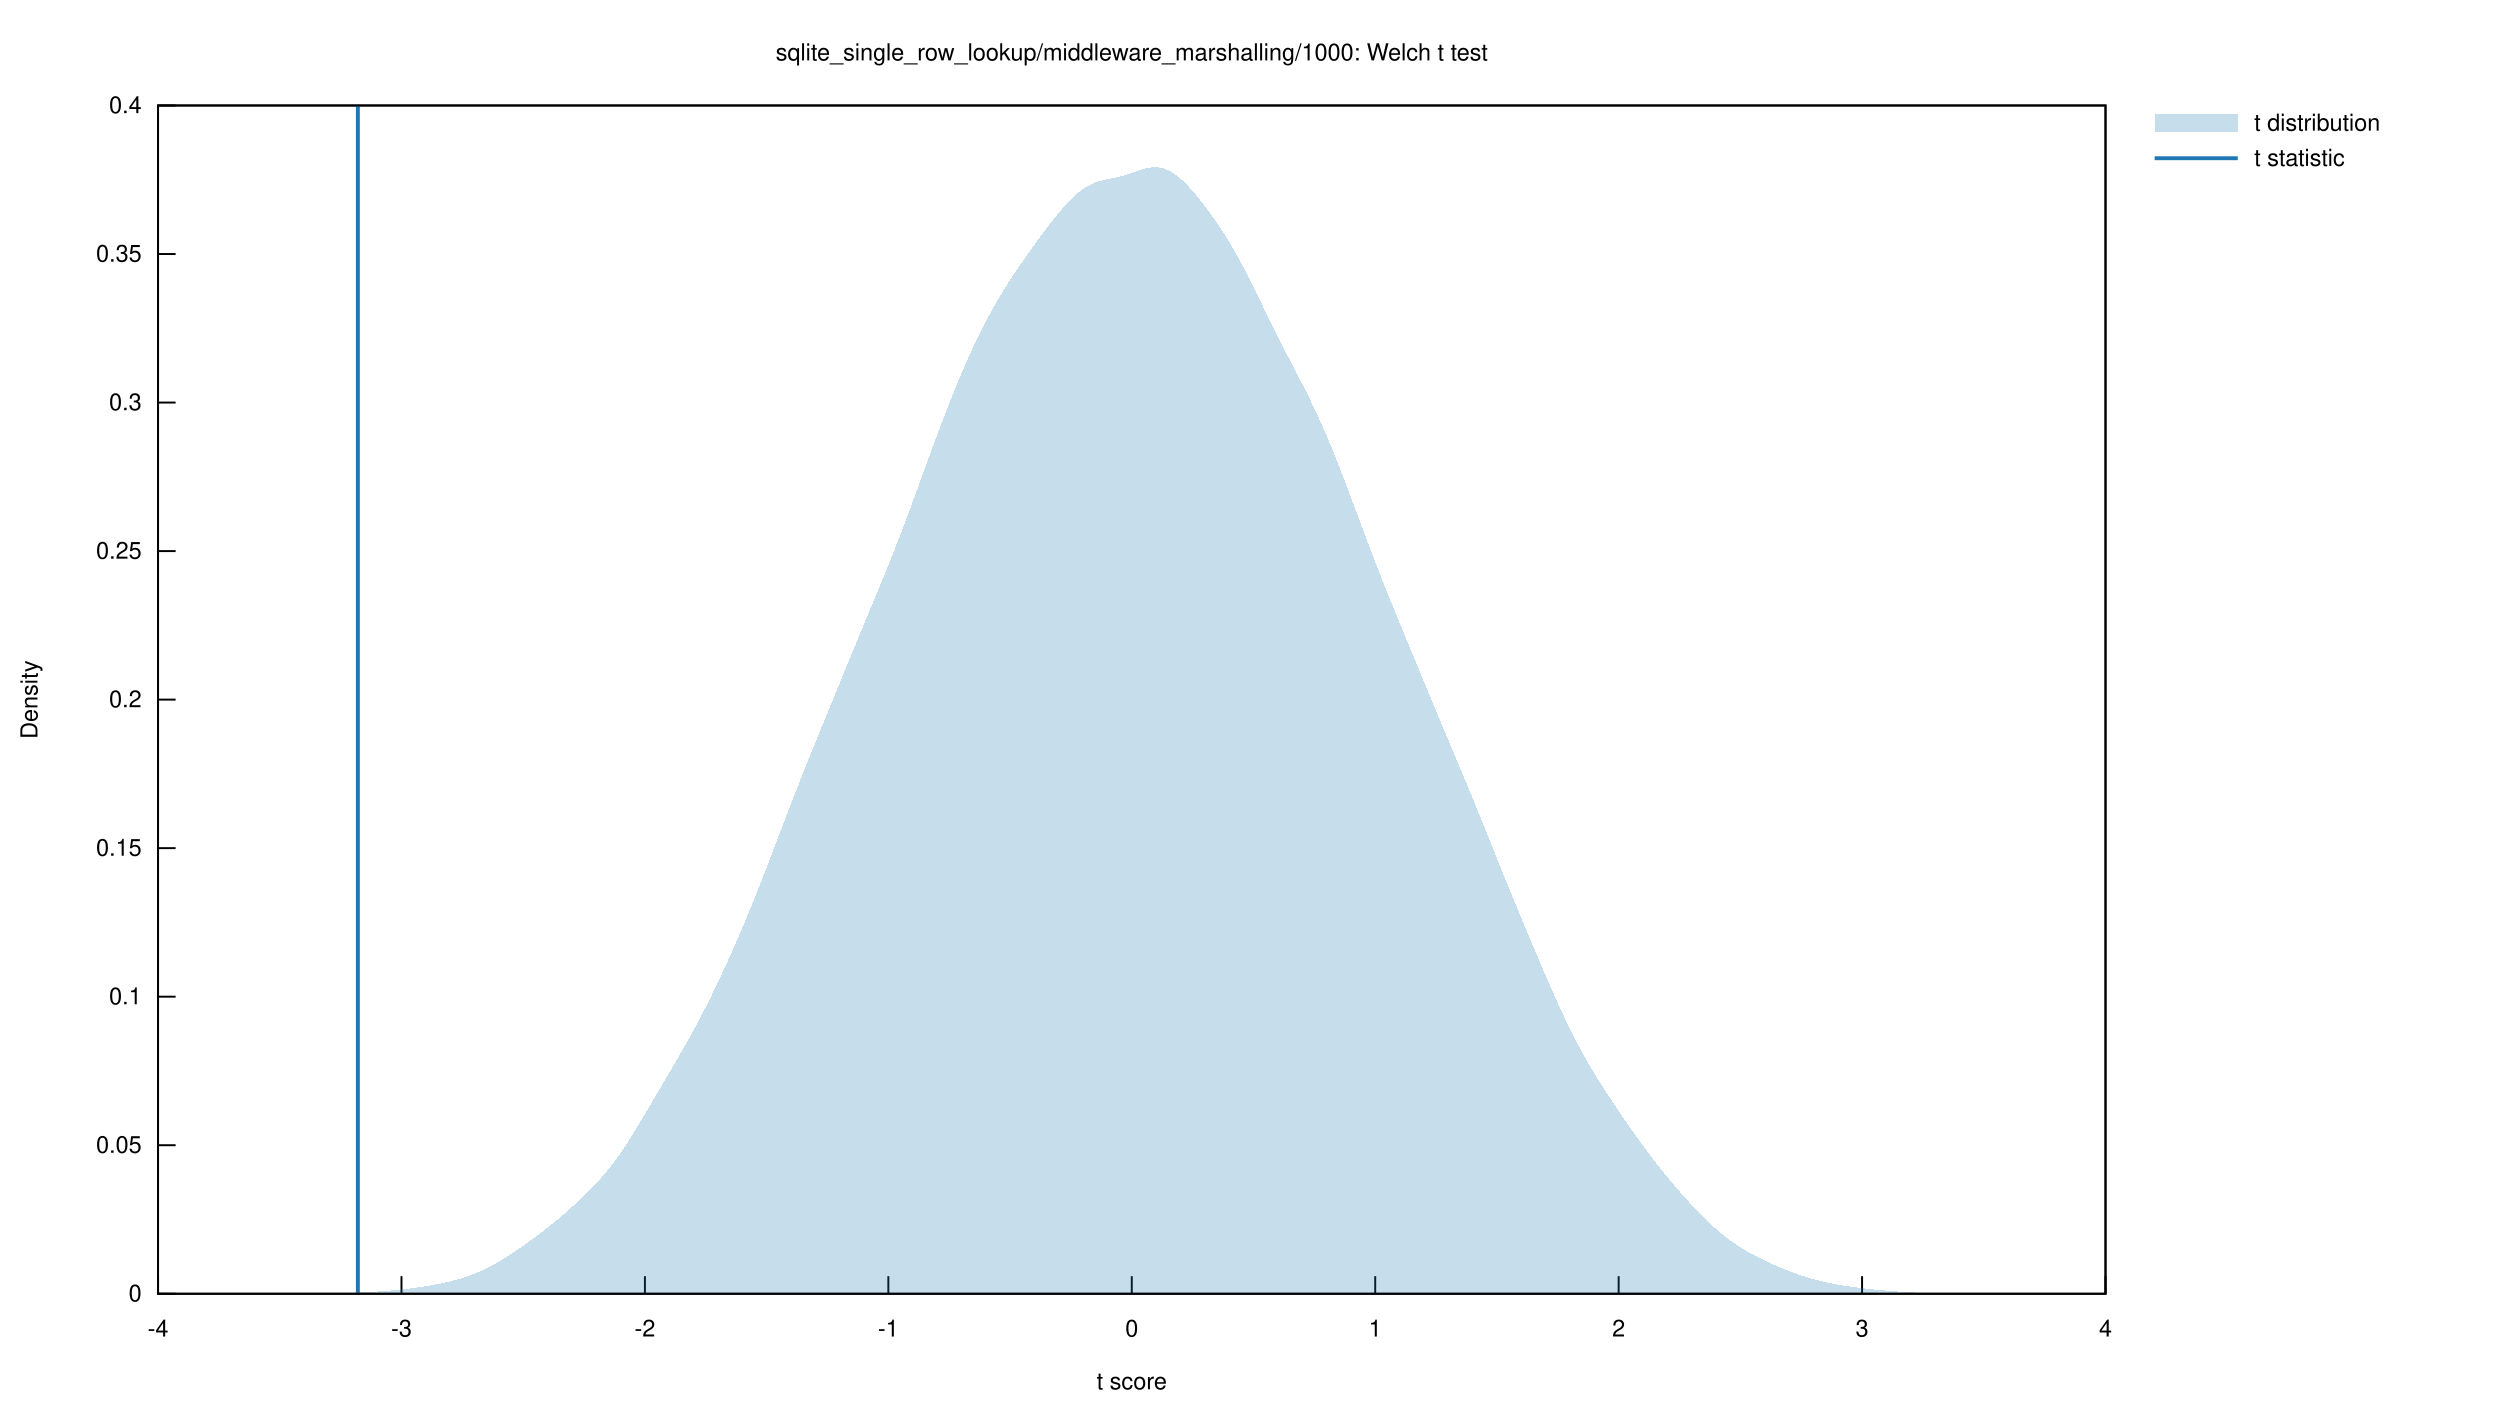
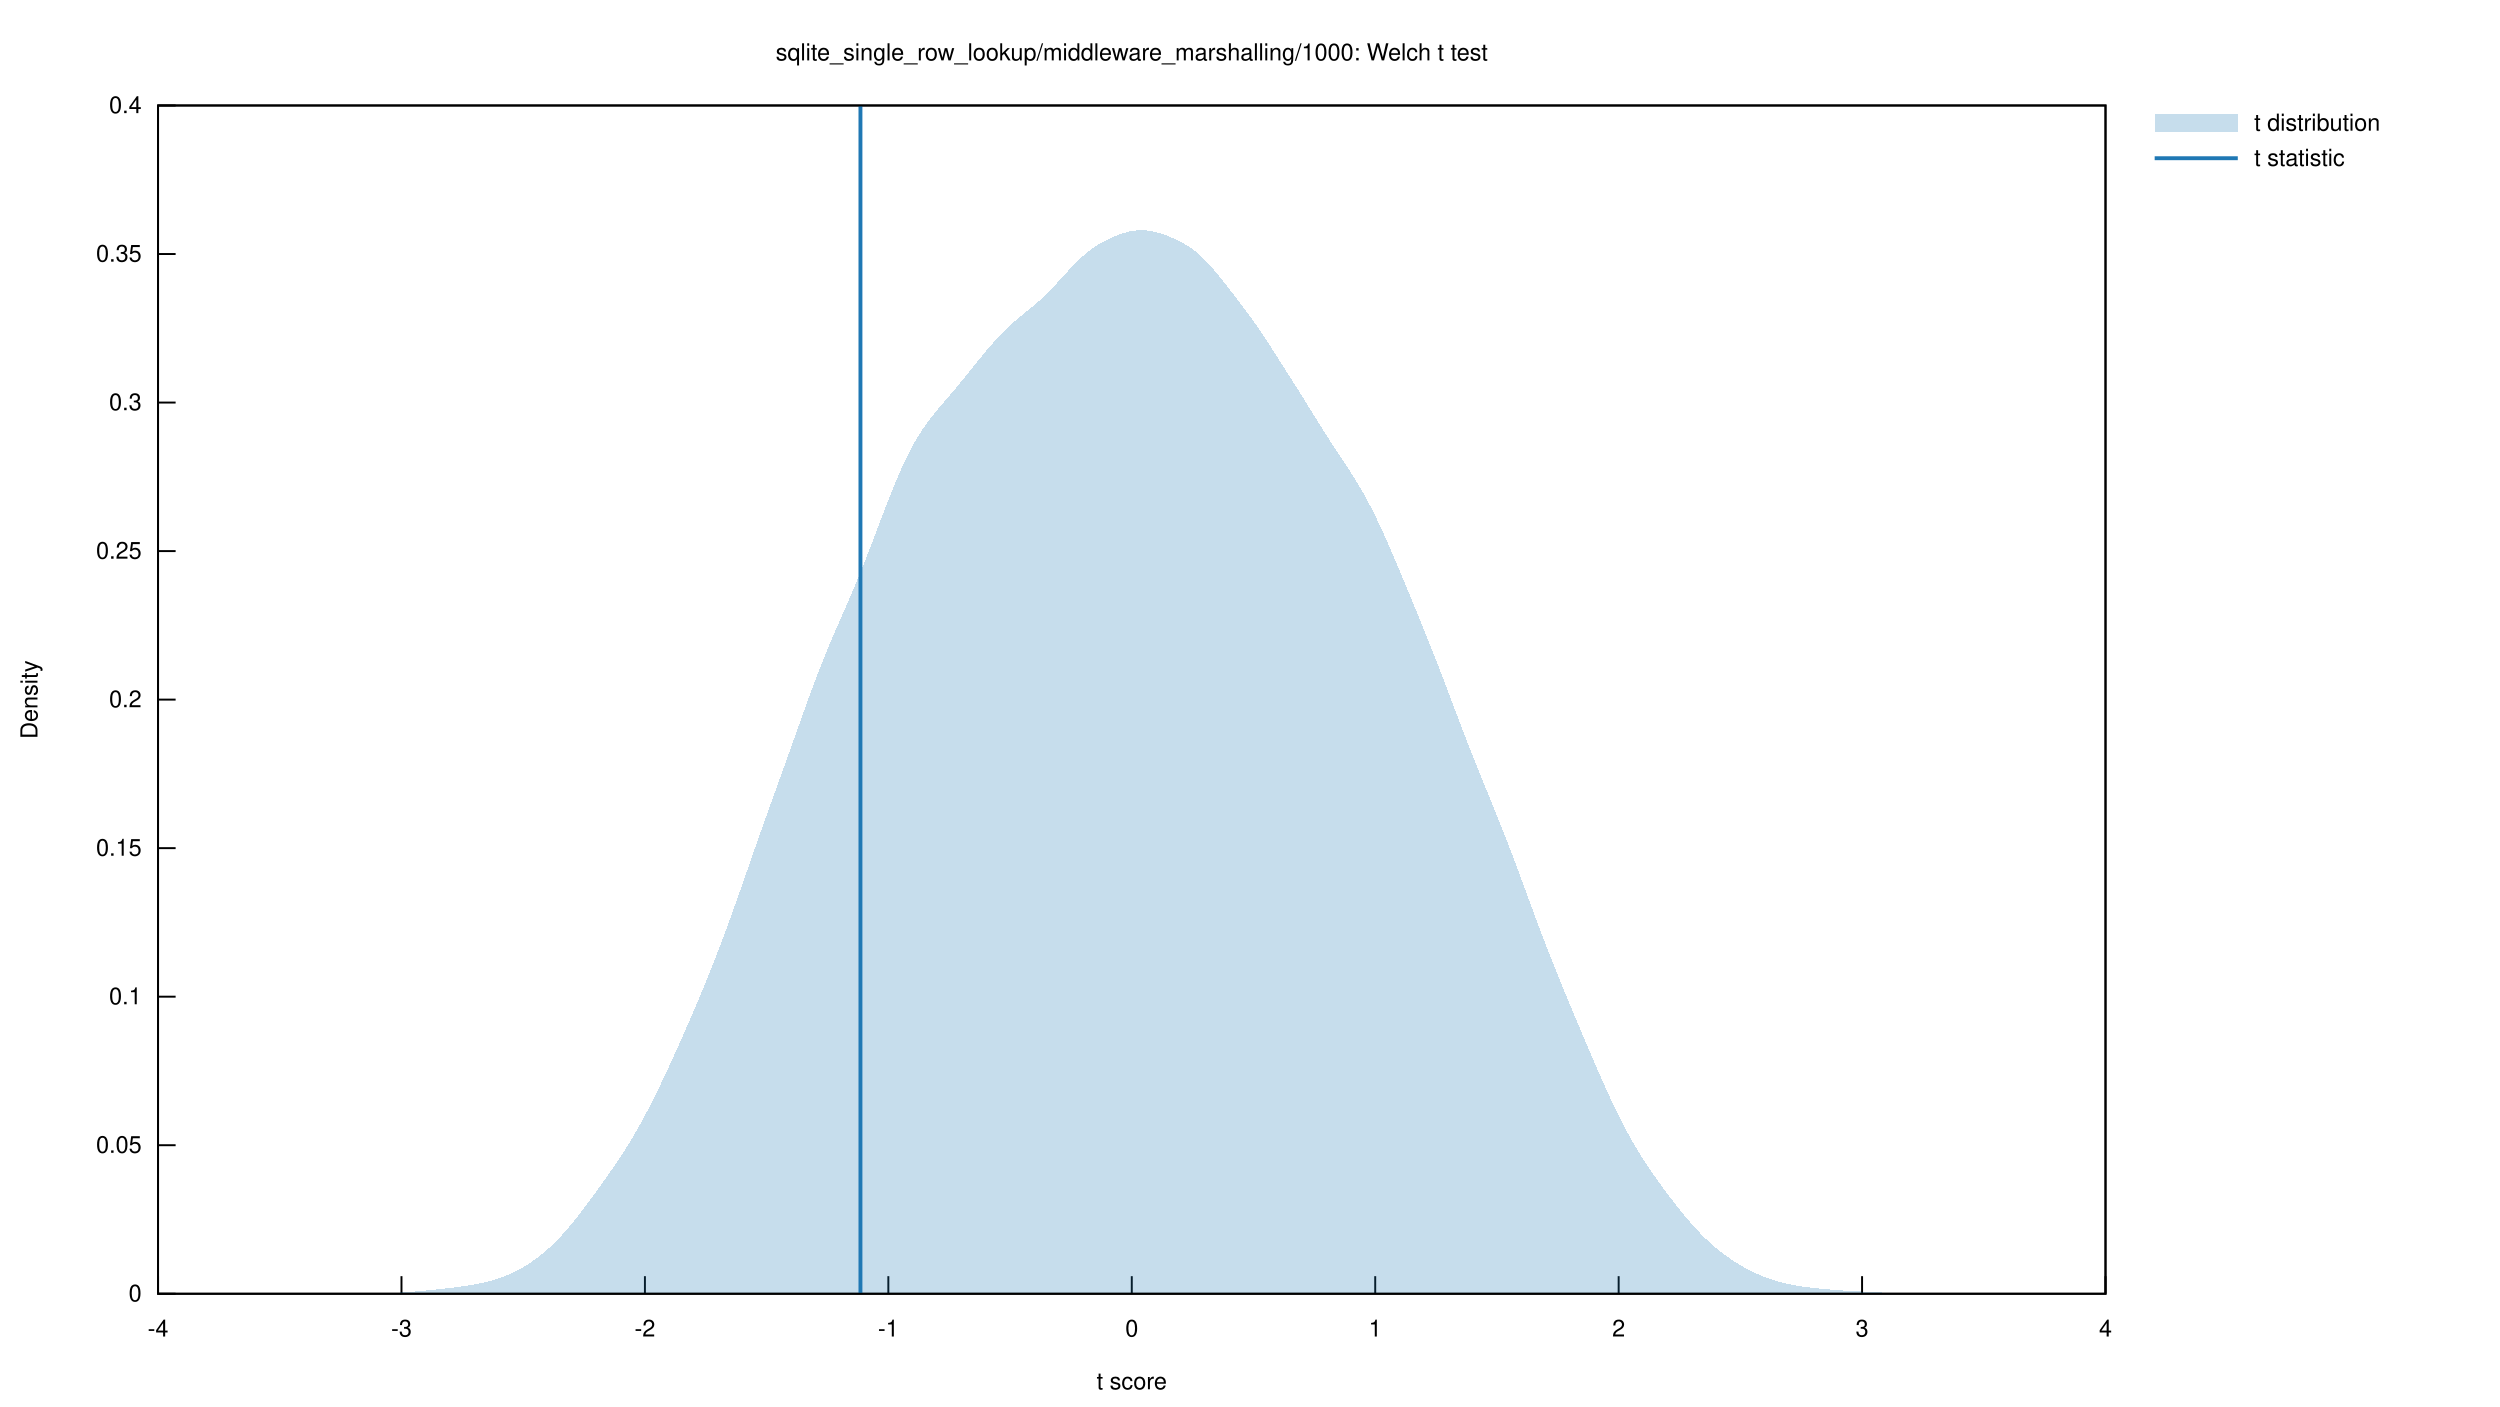
<svg xmlns="http://www.w3.org/2000/svg" xmlns:xlink="http://www.w3.org/1999/xlink" viewBox="0 0 1280 720">
  <g id="gnuplot_canvas">
    <rect x="0" y="0" width="1280" height="720" fill="none" />
    <defs>
      <circle id="gpDot" r="0.5" stroke-width="0.5" stroke="currentColor" />
      <path id="gpPt0" stroke-width="0.222" stroke="currentColor" d="M-1,0 h2 M0,-1 v2" />
      <path id="gpPt1" stroke-width="0.222" stroke="currentColor" d="M-1,-1 L1,1 M1,-1 L-1,1" />
      <path id="gpPt2" stroke-width="0.222" stroke="currentColor" d="M-1,0 L1,0 M0,-1 L0,1 M-1,-1 L1,1 M-1,1 L1,-1" />
      <rect id="gpPt3" stroke-width="0.222" stroke="currentColor" x="-1" y="-1" width="2" height="2" />
      <rect id="gpPt4" stroke-width="0.222" stroke="currentColor" fill="currentColor" x="-1" y="-1" width="2" height="2" />
      <circle id="gpPt5" stroke-width="0.222" stroke="currentColor" cx="0" cy="0" r="1" />
      <use xlink:href="#gpPt5" id="gpPt6" fill="currentColor" stroke="none" />
      <path id="gpPt7" stroke-width="0.222" stroke="currentColor" d="M0,-1.33 L-1.33,0.67 L1.33,0.67 z" />
      <use xlink:href="#gpPt7" id="gpPt8" fill="currentColor" stroke="none" />
      <use xlink:href="#gpPt7" id="gpPt9" stroke="currentColor" transform="rotate(180)" />
      <use xlink:href="#gpPt9" id="gpPt10" fill="currentColor" stroke="none" />
      <use xlink:href="#gpPt3" id="gpPt11" stroke="currentColor" transform="rotate(45)" />
      <use xlink:href="#gpPt11" id="gpPt12" fill="currentColor" stroke="none" />
      <path id="gpPt13" stroke-width="0.222" stroke="currentColor" d="M0,1.330 L1.265,0.411 L0.782,-1.067 L-0.782,-1.076 L-1.265,0.411 z" />
      <use xlink:href="#gpPt13" id="gpPt14" fill="currentColor" stroke="none" />
      <filter id="textbox" filterUnits="objectBoundingBox" x="0" y="0" height="1" width="1">
        <feFlood flood-color="white" flood-opacity="1" result="bgnd" />
        <feComposite in="SourceGraphic" in2="bgnd" operator="atop" />
      </filter>
      <filter id="greybox" filterUnits="objectBoundingBox" x="0" y="0" height="1" width="1">
        <feFlood flood-color="lightgrey" flood-opacity="1" result="grey" />
        <feComposite in="SourceGraphic" in2="grey" operator="atop" />
      </filter>
    </defs>
    <g fill="none" color="white" stroke="currentColor" stroke-width="1.00" stroke-linecap="butt" stroke-linejoin="miter">
</g>
    <g fill="none" color="black" stroke="currentColor" stroke-width="1.00" stroke-linecap="butt" stroke-linejoin="miter">
      <path stroke="black" d="M80.92,662.40 L89.92,662.40  " />
      <g transform="translate(72.53,666.30)" stroke="none" fill="black" font-family="Helvetica" font-size="12.00" text-anchor="end">
        <text>
          <tspan font-family="Helvetica"> 0</tspan>
        </text>
      </g>
    </g>
    <g fill="none" color="black" stroke="currentColor" stroke-width="1.00" stroke-linecap="butt" stroke-linejoin="miter">
      <path stroke="black" d="M80.92,586.35 L89.92,586.35  " />
      <g transform="translate(72.53,590.25)" stroke="none" fill="black" font-family="Helvetica" font-size="12.00" text-anchor="end">
        <text>
          <tspan font-family="Helvetica"> 0.05</tspan>
        </text>
      </g>
    </g>
    <g fill="none" color="black" stroke="currentColor" stroke-width="1.00" stroke-linecap="butt" stroke-linejoin="miter">
      <path stroke="black" d="M80.92,510.30 L89.92,510.30  " />
      <g transform="translate(72.53,514.20)" stroke="none" fill="black" font-family="Helvetica" font-size="12.00" text-anchor="end">
        <text>
          <tspan font-family="Helvetica"> 0.1</tspan>
        </text>
      </g>
    </g>
    <g fill="none" color="black" stroke="currentColor" stroke-width="1.00" stroke-linecap="butt" stroke-linejoin="miter">
      <path stroke="black" d="M80.92,434.25 L89.92,434.25  " />
      <g transform="translate(72.53,438.15)" stroke="none" fill="black" font-family="Helvetica" font-size="12.00" text-anchor="end">
        <text>
          <tspan font-family="Helvetica"> 0.15</tspan>
        </text>
      </g>
    </g>
    <g fill="none" color="black" stroke="currentColor" stroke-width="1.00" stroke-linecap="butt" stroke-linejoin="miter">
      <path stroke="black" d="M80.92,358.20 L89.92,358.20  " />
      <g transform="translate(72.53,362.10)" stroke="none" fill="black" font-family="Helvetica" font-size="12.00" text-anchor="end">
        <text>
          <tspan font-family="Helvetica"> 0.2</tspan>
        </text>
      </g>
    </g>
    <g fill="none" color="black" stroke="currentColor" stroke-width="1.00" stroke-linecap="butt" stroke-linejoin="miter">
      <path stroke="black" d="M80.92,282.16 L89.92,282.16  " />
      <g transform="translate(72.53,286.06)" stroke="none" fill="black" font-family="Helvetica" font-size="12.00" text-anchor="end">
        <text>
          <tspan font-family="Helvetica"> 0.25</tspan>
        </text>
      </g>
    </g>
    <g fill="none" color="black" stroke="currentColor" stroke-width="1.00" stroke-linecap="butt" stroke-linejoin="miter">
      <path stroke="black" d="M80.92,206.11 L89.92,206.11  " />
      <g transform="translate(72.53,210.01)" stroke="none" fill="black" font-family="Helvetica" font-size="12.00" text-anchor="end">
        <text>
          <tspan font-family="Helvetica"> 0.3</tspan>
        </text>
      </g>
    </g>
    <g fill="none" color="black" stroke="currentColor" stroke-width="1.00" stroke-linecap="butt" stroke-linejoin="miter">
      <path stroke="black" d="M80.92,130.06 L89.92,130.06  " />
      <g transform="translate(72.53,133.96)" stroke="none" fill="black" font-family="Helvetica" font-size="12.00" text-anchor="end">
        <text>
          <tspan font-family="Helvetica"> 0.35</tspan>
        </text>
      </g>
    </g>
    <g fill="none" color="black" stroke="currentColor" stroke-width="1.00" stroke-linecap="butt" stroke-linejoin="miter">
      <path stroke="black" d="M80.92,54.01 L89.92,54.01  " />
      <g transform="translate(72.53,57.91)" stroke="none" fill="black" font-family="Helvetica" font-size="12.00" text-anchor="end">
        <text>
          <tspan font-family="Helvetica"> 0.4</tspan>
        </text>
      </g>
    </g>
    <g fill="none" color="black" stroke="currentColor" stroke-width="1.00" stroke-linecap="butt" stroke-linejoin="miter">
      <path stroke="black" d="M80.92,662.40 L80.92,653.40  " />
      <g transform="translate(80.92,684.30)" stroke="none" fill="black" font-family="Helvetica" font-size="12.00" text-anchor="middle">
        <text>
          <tspan font-family="Helvetica">-4</tspan>
        </text>
      </g>
    </g>
    <g fill="none" color="black" stroke="currentColor" stroke-width="1.00" stroke-linecap="butt" stroke-linejoin="miter">
      <path stroke="black" d="M205.56,662.40 L205.56,653.40  " />
      <g transform="translate(205.56,684.30)" stroke="none" fill="black" font-family="Helvetica" font-size="12.00" text-anchor="middle">
        <text>
          <tspan font-family="Helvetica">-3</tspan>
        </text>
      </g>
    </g>
    <g fill="none" color="black" stroke="currentColor" stroke-width="1.00" stroke-linecap="butt" stroke-linejoin="miter">
      <path stroke="black" d="M330.20,662.40 L330.20,653.40  " />
      <g transform="translate(330.20,684.30)" stroke="none" fill="black" font-family="Helvetica" font-size="12.00" text-anchor="middle">
        <text>
          <tspan font-family="Helvetica">-2</tspan>
        </text>
      </g>
    </g>
    <g fill="none" color="black" stroke="currentColor" stroke-width="1.00" stroke-linecap="butt" stroke-linejoin="miter">
      <path stroke="black" d="M454.83,662.40 L454.83,653.40  " />
      <g transform="translate(454.83,684.30)" stroke="none" fill="black" font-family="Helvetica" font-size="12.00" text-anchor="middle">
        <text>
          <tspan font-family="Helvetica">-1</tspan>
        </text>
      </g>
    </g>
    <g fill="none" color="black" stroke="currentColor" stroke-width="1.00" stroke-linecap="butt" stroke-linejoin="miter">
      <path stroke="black" d="M579.47,662.40 L579.47,653.40  " />
      <g transform="translate(579.47,684.30)" stroke="none" fill="black" font-family="Helvetica" font-size="12.00" text-anchor="middle">
        <text>
          <tspan font-family="Helvetica"> 0</tspan>
        </text>
      </g>
    </g>
    <g fill="none" color="black" stroke="currentColor" stroke-width="1.00" stroke-linecap="butt" stroke-linejoin="miter">
      <path stroke="black" d="M704.11,662.40 L704.11,653.40  " />
      <g transform="translate(704.11,684.30)" stroke="none" fill="black" font-family="Helvetica" font-size="12.00" text-anchor="middle">
        <text>
          <tspan font-family="Helvetica"> 1</tspan>
        </text>
      </g>
    </g>
    <g fill="none" color="black" stroke="currentColor" stroke-width="1.00" stroke-linecap="butt" stroke-linejoin="miter">
      <path stroke="black" d="M828.75,662.40 L828.75,653.40  " />
      <g transform="translate(828.75,684.30)" stroke="none" fill="black" font-family="Helvetica" font-size="12.00" text-anchor="middle">
        <text>
          <tspan font-family="Helvetica"> 2</tspan>
        </text>
      </g>
    </g>
    <g fill="none" color="black" stroke="currentColor" stroke-width="1.00" stroke-linecap="butt" stroke-linejoin="miter">
      <path stroke="black" d="M953.38,662.40 L953.38,653.40  " />
      <g transform="translate(953.38,684.30)" stroke="none" fill="black" font-family="Helvetica" font-size="12.00" text-anchor="middle">
        <text>
          <tspan font-family="Helvetica"> 3</tspan>
        </text>
      </g>
    </g>
    <g fill="none" color="black" stroke="currentColor" stroke-width="1.00" stroke-linecap="butt" stroke-linejoin="miter">
      <path stroke="black" d="M1078.02,662.40 L1078.02,653.40  " />
      <g transform="translate(1078.02,684.30)" stroke="none" fill="black" font-family="Helvetica" font-size="12.00" text-anchor="middle">
        <text>
          <tspan font-family="Helvetica"> 4</tspan>
        </text>
      </g>
    </g>
    <g fill="none" color="black" stroke="currentColor" stroke-width="1.00" stroke-linecap="butt" stroke-linejoin="miter">
</g>
    <g fill="none" color="black" stroke="currentColor" stroke-width="1.00" stroke-linecap="butt" stroke-linejoin="miter">
      <path stroke="black" d="M80.92,54.01 L80.92,662.40 L1078.02,662.40 L1078.02,54.01 L80.92,54.01 Z  " />
    </g>
    <g fill="none" color="black" stroke="currentColor" stroke-width="1.00" stroke-linecap="butt" stroke-linejoin="miter">
</g>
    <g id="gnuplot_plot_1">
      <g fill="none" color="black" stroke="currentColor" stroke-width="1.00" stroke-linecap="butt" stroke-linejoin="miter">
        <g transform="translate(1154.14,66.91)" stroke="none" fill="black" font-family="Helvetica" font-size="12.00" text-anchor="start">
          <text>
            <tspan font-family="Helvetica">t distribution</tspan>
          </text>
        </g>
      </g>
      <g fill="none" color="black" stroke="currentColor" stroke-width="1.00" stroke-linecap="butt" stroke-linejoin="miter">
        <g stroke="none" shape-rendering="crispEdges">
          <polygon fill="rgb( 31, 120, 180)" fill-opacity="0.25" points="1103.19,67.51 1145.75,67.51 1145.75,58.51 1103.19,58.51 " />
-           <polygon fill="rgb( 31, 120, 180)" fill-opacity="0.25" points="110.74,662.40 112.66,662.40 114.58,662.40 116.50,662.40 118.42,662.40 120.33,662.40 122.25,662.39 124.17,662.39 126.09,662.39 128.01,662.39 129.93,662.38 131.85,662.38 133.77,662.37 135.69,662.37 137.61,662.36 139.53,662.35 141.45,662.34 143.37,662.34 145.29,662.33 147.21,662.32 149.12,662.31 151.04,662.30 152.96,662.28 154.88,662.27 156.80,662.25 158.72,662.24 160.64,662.22 162.56,662.19 164.48,662.17 166.40,662.14 168.32,662.10 170.24,662.06 172.16,662.02 174.08,661.98 176.00,661.93 177.91,661.88 179.83,661.82 181.75,661.76 183.67,661.70 185.59,661.63 187.51,661.55 189.43,661.46 191.35,661.36 193.27,661.25 195.19,661.13 197.11,660.99 199.03,660.84 200.95,660.67 202.87,660.49 204.79,660.29 206.70,660.08 208.62,659.85 210.54,659.61 212.46,659.35 214.38,659.08 216.30,658.79 218.22,658.49 220.14,658.17 222.06,657.83 223.98,657.47 225.90,657.09 227.82,656.67 229.74,656.23 231.66,655.75 233.58,655.23 235.49,654.68 237.41,654.08 239.33,653.44 241.25,652.74 243.17,652.00 245.09,651.21 247.01,650.36 248.93,649.45 250.85,648.49 252.77,647.47 254.69,646.39 256.61,645.26 258.53,644.09 260.45,642.87 262.37,641.60 264.28,640.31 266.20,638.98 268.12,637.64 270.04,636.26 271.96,634.87 273.88,633.46 275.80,632.02 277.72,630.56 279.64,629.08 281.56,627.56 283.48,626.01 285.40,624.43 287.32,622.81 289.24,621.16 291.16,619.47 293.07,617.74 294.99,615.99 296.91,614.19 298.83,612.36 300.75,610.49 302.67,608.56 304.59,606.57 306.51,604.51 308.43,602.35 310.35,600.10 312.27,597.73 314.19,595.25 316.11,592.64 318.03,589.90 319.95,587.05 321.86,584.10 323.78,581.05 325.70,577.92 327.62,574.74 329.54,571.51 331.46,568.26 333.38,564.99 335.30,561.72 337.22,558.45 339.14,555.18 341.06,551.92 342.98,548.66 344.90,545.40 346.82,542.11 348.74,538.80 350.65,535.45 352.57,532.05 354.49,528.59 356.41,525.05 358.33,521.44 360.25,517.75 362.17,513.97 364.09,510.11 366.01,506.17 367.93,502.15 369.85,498.05 371.77,493.88 373.69,489.63 375.61,485.32 377.53,480.93 379.44,476.46 381.36,471.92 383.28,467.31 385.20,462.61 387.12,457.84 389.04,453.01 390.96,448.11 392.88,443.15 394.80,438.16 396.72,433.14 398.64,428.11 400.56,423.08 402.48,418.06 404.40,413.07 406.32,408.11 408.24,403.19 410.15,398.32 412.07,393.50 413.99,388.71 415.91,383.96 417.83,379.24 419.75,374.55 421.67,369.86 423.59,365.18 425.51,360.50 427.43,355.82 429.35,351.13 431.27,346.44 433.19,341.75 435.11,337.07 437.03,332.40 438.94,327.74 440.86,323.10 442.78,318.48 444.70,313.86 446.62,309.26 448.54,304.64 450.46,300.01 452.38,295.34 454.30,290.62 456.22,285.85 458.14,281.00 460.06,276.08 461.98,271.08 463.90,266.01 465.82,260.87 467.73,255.67 469.65,250.43 471.57,245.17 473.49,239.90 475.41,234.64 477.33,229.41 479.25,224.22 481.17,219.09 483.09,214.04 485.01,209.06 486.93,204.18 488.85,199.41 490.77,194.74 492.69,190.18 494.61,185.76 496.52,181.45 498.44,177.29 500.36,173.25 502.28,169.35 504.20,165.59 506.12,161.96 508.04,158.46 509.96,155.09 511.88,151.83 513.80,148.67 515.72,145.61 517.64,142.63 519.56,139.72 521.48,136.87 523.40,134.08 525.31,131.33 527.23,128.62 529.15,125.95 531.07,123.30 532.99,120.70 534.91,118.13 536.83,115.60 538.75,113.12 540.67,110.69 542.59,108.35 544.51,106.09 546.43,103.95 548.35,101.95 550.27,100.11 552.19,98.45 554.10,96.99 556.02,95.73 557.94,94.68 559.86,93.81 561.78,93.11 563.70,92.55 565.62,92.08 567.54,91.67 569.46,91.27 571.38,90.86 573.30,90.40 575.22,89.88 577.14,89.30 579.06,88.66 580.98,87.99 582.89,87.33 584.81,86.72 586.73,86.19 588.65,85.81 590.57,85.61 592.49,85.63 594.41,85.89 596.33,86.42 598.25,87.21 600.17,88.26 602.09,89.56 604.01,91.09 605.93,92.83 607.85,94.74 609.77,96.81 611.68,99.02 613.60,101.34 615.52,103.75 617.44,106.26 619.36,108.86 621.28,111.54 623.20,114.31 625.12,117.17 627.04,120.14 628.96,123.23 630.88,126.44 632.80,129.78 634.72,133.24 636.64,136.83 638.56,140.53 640.47,144.32 642.39,148.19 644.31,152.11 646.23,156.06 648.15,160.01 650.07,163.94 651.99,167.84 653.91,171.69 655.83,175.49 657.75,179.24 659.67,182.95 661.59,186.64 663.51,190.32 665.43,194.01 667.35,197.75 669.26,201.55 671.18,205.44 673.10,209.43 675.02,213.56 676.94,217.82 678.86,222.22 680.78,226.76 682.70,231.43 684.62,236.23 686.54,241.14 688.46,246.13 690.38,251.20 692.30,256.31 694.22,261.44 696.14,266.58 698.06,271.70 699.97,276.80 701.89,281.86 703.81,286.88 705.73,291.84 707.65,296.74 709.57,301.59 711.49,306.38 713.41,311.12 715.33,315.82 717.25,320.49 719.17,325.13 721.09,329.76 723.01,334.38 724.93,339.00 726.85,343.62 728.76,348.24 730.68,352.87 732.60,357.49 734.52,362.11 736.44,366.72 738.36,371.32 740.28,375.90 742.20,380.47 744.12,385.04 746.04,389.61 747.96,394.18 749.88,398.77 751.80,403.38 753.72,408.02 755.64,412.69 757.55,417.40 759.47,422.13 761.39,426.89 763.31,431.67 765.23,436.46 767.15,441.24 769.07,446.01 770.99,450.75 772.91,455.47 774.83,460.16 776.75,464.82 778.67,469.44 780.59,474.04 782.51,478.61 784.43,483.17 786.34,487.70 788.26,492.21 790.18,496.70 792.10,501.15 794.02,505.55 795.94,509.90 797.86,514.17 799.78,518.34 801.70,522.42 803.62,526.38 805.54,530.22 807.46,533.94 809.38,537.53 811.30,541.01 813.22,544.37 815.13,547.63 817.05,550.80 818.97,553.89 820.89,556.92 822.81,559.89 824.73,562.81 826.65,565.69 828.57,568.54 830.49,571.36 832.41,574.15 834.33,576.91 836.25,579.64 838.17,582.34 840.09,585.01 842.01,587.64 843.92,590.22 845.84,592.76 847.76,595.26 849.68,597.70 851.60,600.11 853.52,602.46 855.44,604.77 857.36,607.04 859.28,609.27 861.20,611.45 863.12,613.60 865.04,615.71 866.96,617.77 868.88,619.79 870.80,621.77 872.71,623.69 874.63,625.56 876.55,627.36 878.47,629.10 880.39,630.76 882.31,632.35 884.23,633.86 886.15,635.30 888.07,636.65 889.99,637.94 891.91,639.15 893.83,640.30 895.75,641.40 897.67,642.44 899.59,643.44 901.50,644.41 903.42,645.34 905.34,646.24 907.26,647.12 909.18,647.97 911.10,648.79 913.02,649.59 914.94,650.37 916.86,651.11 918.78,651.82 920.70,652.50 922.62,653.14 924.54,653.75 926.46,654.33 928.38,654.87 930.29,655.38 932.21,655.86 934.13,656.31 936.05,656.74 937.97,657.13 939.89,657.51 941.81,657.86 943.73,658.18 945.65,658.49 947.57,658.78 949.49,659.05 951.41,659.31 953.33,659.55 955.25,659.77 957.17,659.99 959.08,660.19 961.00,660.38 962.92,660.56 964.84,660.73 966.76,660.89 968.68,661.04 970.60,661.18 972.52,661.31 974.44,661.44 976.36,661.55 978.28,661.66 980.20,661.75 982.12,661.84 984.04,661.92 985.96,661.99 987.87,662.05 989.79,662.11 991.71,662.16 993.63,662.20 995.55,662.23 997.47,662.26 999.39,662.29 1001.31,662.31 1003.23,662.32 1005.15,662.34 1007.07,662.35 1008.99,662.35 1010.91,662.36 1012.83,662.36 1014.75,662.36 1016.67,662.35 1018.58,662.35 1020.50,662.35 1022.42,662.35 1024.34,662.34 1026.26,662.34 1028.18,662.34 1030.10,662.34 1032.02,662.34 1033.94,662.35 1035.86,662.35 1037.78,662.35 1039.70,662.36 1041.62,662.36 1043.54,662.37 1045.46,662.37 1047.37,662.38 1049.29,662.38 1051.21,662.39 1053.13,662.39 1055.05,662.39 1056.97,662.39 1058.89,662.40 1060.81,662.40 1062.73,662.40 1064.65,662.40 1066.57,662.40 1068.49,662.40 1068.49,662.40 1066.57,662.40 1064.65,662.40 1062.73,662.40 1060.81,662.40 1058.89,662.40 1056.97,662.40 1055.05,662.40 1053.13,662.40 1051.21,662.40 1049.29,662.40 1047.37,662.40 1045.46,662.40 1043.54,662.40 1041.62,662.40 1039.70,662.40 1037.78,662.40 1035.86,662.40 1033.94,662.40 1032.02,662.40 1030.10,662.40 1028.18,662.40 1026.26,662.40 1024.34,662.40 1022.42,662.40 1020.50,662.40 1018.58,662.40 1016.67,662.40 1014.75,662.40 1012.83,662.40 1010.91,662.40 1008.99,662.40 1007.07,662.40 1005.15,662.40 1003.23,662.40 1001.31,662.40 999.39,662.40 997.47,662.40 995.55,662.40 993.63,662.40 991.71,662.40 989.79,662.40 987.87,662.40 985.96,662.40 984.04,662.40 982.12,662.40 980.20,662.40 978.28,662.40 976.36,662.40 974.44,662.40 972.52,662.40 970.60,662.40 968.68,662.40 966.76,662.40 964.84,662.40 962.92,662.40 961.00,662.40 959.08,662.40 957.17,662.40 955.25,662.40 953.33,662.40 951.41,662.40 949.49,662.40 947.57,662.40 945.65,662.40 943.73,662.40 941.81,662.40 939.89,662.40 937.97,662.40 936.05,662.40 934.13,662.40 932.21,662.40 930.29,662.40 928.38,662.40 926.46,662.40 924.54,662.40 922.62,662.40 920.70,662.40 918.78,662.40 916.86,662.40 914.94,662.40 913.02,662.40 911.10,662.40 909.18,662.40 907.26,662.40 905.34,662.40 903.42,662.40 901.50,662.40 899.59,662.40 897.67,662.40 895.75,662.40 893.83,662.40 891.91,662.40 889.99,662.40 888.07,662.40 886.15,662.40 884.23,662.40 882.31,662.40 880.39,662.40 878.47,662.40 876.55,662.40 874.63,662.40 872.71,662.40 870.80,662.40 868.88,662.40 866.96,662.40 865.04,662.40 863.12,662.40 861.20,662.40 859.28,662.40 857.36,662.40 855.44,662.40 853.52,662.40 851.60,662.40 849.68,662.40 847.76,662.40 845.84,662.40 843.92,662.40 842.01,662.40 840.09,662.40 838.17,662.40 836.25,662.40 834.33,662.40 832.41,662.40 830.49,662.40 828.57,662.40 826.65,662.40 824.73,662.40 822.81,662.40 820.89,662.40 818.97,662.40 817.05,662.40 815.13,662.40 813.22,662.40 811.30,662.40 809.38,662.40 807.46,662.40 805.54,662.40 803.62,662.40 801.70,662.40 799.78,662.40 797.86,662.40 795.94,662.40 794.02,662.40 792.10,662.40 790.18,662.40 788.26,662.40 786.34,662.40 784.43,662.40 782.51,662.40 780.59,662.40 778.67,662.40 776.75,662.40 774.83,662.40 772.91,662.40 770.99,662.40 769.07,662.40 767.15,662.40 765.23,662.40 763.31,662.40 761.39,662.40 759.47,662.40 757.55,662.40 755.64,662.40 753.72,662.40 751.80,662.40 749.88,662.40 747.96,662.40 746.04,662.40 744.12,662.40 742.20,662.40 740.28,662.40 738.36,662.40 736.44,662.40 734.52,662.40 732.60,662.40 730.68,662.40 728.76,662.40 726.85,662.40 724.93,662.40 723.01,662.40 721.09,662.40 719.17,662.40 717.25,662.40 715.33,662.40 713.41,662.40 711.49,662.40 709.57,662.40 707.65,662.40 705.73,662.40 703.81,662.40 701.89,662.40 699.97,662.40 698.06,662.40 696.14,662.40 694.22,662.40 692.30,662.40 690.38,662.40 688.46,662.40 686.54,662.40 684.62,662.40 682.70,662.40 680.78,662.40 678.86,662.40 676.94,662.40 675.02,662.40 673.10,662.40 671.18,662.40 669.26,662.40 667.35,662.40 665.43,662.40 663.51,662.40 661.59,662.40 659.67,662.40 657.75,662.40 655.83,662.40 653.91,662.40 651.99,662.40 650.07,662.40 648.15,662.40 646.23,662.40 644.31,662.40 642.39,662.40 640.47,662.40 638.56,662.40 636.64,662.40 634.72,662.40 632.80,662.40 630.88,662.40 628.96,662.40 627.04,662.40 625.12,662.40 623.20,662.40 621.28,662.40 619.36,662.40 617.44,662.40 615.52,662.40 613.60,662.40 611.68,662.40 609.77,662.40 607.85,662.40 605.93,662.40 604.01,662.40 602.09,662.40 600.17,662.40 598.25,662.40 596.33,662.40 594.41,662.40 592.49,662.40 590.57,662.40 588.65,662.40 586.73,662.40 584.81,662.40 582.89,662.40 580.98,662.40 579.06,662.40 577.14,662.40 575.22,662.40 573.30,662.40 571.38,662.40 569.46,662.40 567.54,662.40 565.62,662.40 563.70,662.40 561.78,662.40 559.86,662.40 557.94,662.40 556.02,662.40 554.10,662.40 552.19,662.40 550.27,662.40 548.35,662.40 546.43,662.40 544.51,662.40 542.59,662.40 540.67,662.40 538.75,662.40 536.83,662.40 534.91,662.40 532.99,662.40 531.07,662.40 529.15,662.40 527.23,662.40 525.31,662.40 523.40,662.40 521.48,662.40 519.56,662.40 517.64,662.40 515.72,662.40 513.80,662.40 511.88,662.40 509.96,662.40 508.04,662.40 506.12,662.40 504.20,662.40 502.28,662.40 500.36,662.40 498.44,662.40 496.52,662.40 494.61,662.40 492.69,662.40 490.77,662.40 488.85,662.40 486.93,662.40 485.01,662.40 483.09,662.40 481.17,662.40 479.25,662.40 477.33,662.40 475.41,662.40 473.49,662.40 471.57,662.40 469.65,662.40 467.73,662.40 465.82,662.40 463.90,662.40 461.98,662.40 460.06,662.40 458.14,662.40 456.22,662.40 454.30,662.40 452.38,662.40 450.46,662.40 448.54,662.40 446.62,662.40 444.70,662.40 442.78,662.40 440.86,662.40 438.94,662.40 437.03,662.40 435.11,662.40 433.19,662.40 431.27,662.40 429.35,662.40 427.43,662.40 425.51,662.40 423.59,662.40 421.67,662.40 419.75,662.40 417.83,662.40 415.91,662.40 413.99,662.40 412.07,662.40 410.15,662.40 408.24,662.40 406.32,662.40 404.40,662.40 402.48,662.40 400.56,662.40 398.64,662.40 396.72,662.40 394.80,662.40 392.88,662.40 390.96,662.40 389.04,662.40 387.12,662.40 385.20,662.40 383.28,662.40 381.36,662.40 379.44,662.40 377.53,662.40 375.61,662.40 373.69,662.40 371.77,662.40 369.85,662.40 367.93,662.40 366.01,662.40 364.09,662.40 362.17,662.40 360.25,662.40 358.33,662.40 356.41,662.40 354.49,662.40 352.57,662.40 350.65,662.40 348.74,662.40 346.82,662.40 344.90,662.40 342.98,662.40 341.06,662.40 339.14,662.40 337.22,662.40 335.30,662.40 333.38,662.40 331.46,662.40 329.54,662.40 327.62,662.40 325.70,662.40 323.78,662.40 321.86,662.40 319.95,662.40 318.03,662.40 316.11,662.40 314.19,662.40 312.27,662.40 310.35,662.40 308.43,662.40 306.51,662.40 304.59,662.40 302.67,662.40 300.75,662.40 298.83,662.40 296.91,662.40 294.99,662.40 293.07,662.40 291.16,662.40 289.24,662.40 287.32,662.40 285.40,662.40 283.48,662.40 281.56,662.40 279.64,662.40 277.72,662.40 275.80,662.40 273.88,662.40 271.96,662.40 270.04,662.40 268.12,662.40 266.20,662.40 264.28,662.40 262.37,662.40 260.45,662.40 258.53,662.40 256.61,662.40 254.69,662.40 252.77,662.40 250.85,662.40 248.93,662.40 247.01,662.40 245.09,662.40 243.17,662.40 241.25,662.40 239.33,662.40 237.41,662.40 235.49,662.40 233.58,662.40 231.66,662.40 229.74,662.40 227.82,662.40 225.90,662.40 223.98,662.40 222.06,662.40 220.14,662.40 218.22,662.40 216.30,662.40 214.38,662.40 212.46,662.40 210.54,662.40 208.62,662.40 206.70,662.40 204.79,662.40 202.87,662.40 200.95,662.40 199.03,662.40 197.11,662.40 195.19,662.40 193.27,662.40 191.35,662.40 189.43,662.40 187.51,662.40 185.59,662.40 183.67,662.40 181.75,662.40 179.83,662.40 177.91,662.40 176.00,662.40 174.08,662.40 172.16,662.40 170.24,662.40 168.32,662.40 166.40,662.40 164.48,662.40 162.56,662.40 160.64,662.40 158.72,662.40 156.80,662.40 154.88,662.40 152.96,662.40 151.04,662.40 149.12,662.40 147.21,662.40 145.29,662.40 143.37,662.40 141.45,662.40 139.53,662.40 137.61,662.40 135.69,662.40 133.77,662.40 131.85,662.40 129.93,662.40 128.01,662.40 126.09,662.40 124.17,662.40 122.25,662.40 120.33,662.40 118.42,662.40 116.50,662.40 114.58,662.40 112.66,662.40 110.74,662.40 " />
+           <polygon fill="rgb( 31, 120, 180)" fill-opacity="0.25" points="147.39,662.40 149.12,662.40 150.86,662.40 152.60,662.40 154.34,662.39 156.08,662.39 157.82,662.39 159.55,662.39 161.29,662.38 163.03,662.38 164.77,662.37 166.51,662.37 168.24,662.36 169.98,662.35 171.72,662.34 173.46,662.33 175.20,662.32 176.94,662.31 178.67,662.30 180.41,662.28 182.15,662.27 183.89,662.26 185.63,662.24 187.36,662.23 189.10,662.21 190.84,662.19 192.58,662.16 194.32,662.13 196.05,662.09 197.79,662.04 199.53,661.99 201.27,661.92 203.01,661.85 204.75,661.76 206.48,661.66 208.22,661.55 209.96,661.43 211.70,661.30 213.44,661.16 215.17,661.02 216.91,660.86 218.65,660.70 220.39,660.53 222.13,660.35 223.87,660.17 225.60,659.98 227.34,659.79 229.08,659.59 230.82,659.38 232.56,659.16 234.29,658.93 236.03,658.69 237.77,658.44 239.51,658.17 241.25,657.89 242.98,657.58 244.72,657.26 246.46,656.90 248.20,656.52 249.94,656.10 251.68,655.64 253.41,655.14 255.15,654.59 256.89,653.98 258.63,653.32 260.37,652.60 262.10,651.82 263.84,650.98 265.58,650.07 267.32,649.10 269.06,648.07 270.80,646.97 272.53,645.80 274.27,644.56 276.01,643.26 277.75,641.87 279.49,640.41 281.22,638.87 282.96,637.25 284.70,635.54 286.44,633.74 288.18,631.87 289.91,629.91 291.65,627.87 293.39,625.76 295.13,623.59 296.87,621.36 298.61,619.09 300.34,616.77 302.08,614.43 303.82,612.06 305.56,609.67 307.30,607.26 309.03,604.83 310.77,602.37 312.51,599.89 314.25,597.37 315.99,594.81 317.73,592.19 319.46,589.51 321.20,586.76 322.94,583.93 324.68,581.02 326.42,578.01 328.15,574.91 329.89,571.71 331.63,568.42 333.37,565.05 335.11,561.59 336.84,558.05 338.58,554.44 340.32,550.78 342.06,547.05 343.80,543.28 345.54,539.46 347.27,535.60 349.01,531.71 350.75,527.77 352.49,523.79 354.23,519.78 355.96,515.71 357.70,511.60 359.44,507.44 361.18,503.21 362.92,498.92 364.66,494.57 366.39,490.13 368.13,485.63 369.87,481.04 371.61,476.38 373.35,471.64 375.08,466.84 376.82,461.98 378.56,457.07 380.30,452.13 382.04,447.16 383.77,442.18 385.51,437.21 387.25,432.25 388.99,427.31 390.73,422.41 392.47,417.53 394.20,412.67 395.94,407.84 397.68,403.02 399.42,398.20 401.16,393.37 402.89,388.52 404.63,383.66 406.37,378.79 408.11,373.90 409.85,369.02 411.59,364.16 413.32,359.34 415.06,354.58 416.80,349.91 418.54,345.33 420.28,340.86 422.01,336.50 423.75,332.25 425.49,328.10 427.23,324.03 428.97,320.03 430.70,316.06 432.44,312.09 434.18,308.10 435.92,304.06 437.66,299.96 439.40,295.78 441.13,291.52 442.87,287.16 444.61,282.72 446.35,278.22 448.09,273.67 449.82,269.10 451.56,264.52 453.30,259.99 455.04,255.52 456.78,251.14 458.52,246.89 460.25,242.80 461.99,238.89 463.73,235.17 465.47,231.66 467.21,228.36 468.94,225.28 470.68,222.41 472.42,219.73 474.16,217.23 475.90,214.87 477.63,212.64 479.37,210.50 481.11,208.42 482.85,206.39 484.59,204.36 486.33,202.34 488.06,200.29 489.80,198.22 491.54,196.12 493.28,194.00 495.02,191.85 496.75,189.68 498.49,187.52 500.23,185.36 501.97,183.21 503.71,181.10 505.45,179.02 507.18,177.00 508.92,175.03 510.66,173.12 512.40,171.29 514.14,169.52 515.87,167.84 517.61,166.22 519.35,164.67 521.09,163.17 522.83,161.72 524.56,160.30 526.30,158.88 528.04,157.46 529.78,156.00 531.52,154.50 533.26,152.94 534.99,151.30 536.73,149.59 538.47,147.81 540.21,145.97 541.95,144.08 543.68,142.17 545.42,140.25 547.16,138.36 548.90,136.50 550.64,134.72 552.38,133.01 554.11,131.41 555.85,129.91 557.59,128.51 559.33,127.23 561.07,126.04 562.80,124.95 564.54,123.95 566.28,123.02 568.02,122.17 569.76,121.38 571.49,120.65 573.23,120.00 574.97,119.42 576.71,118.91 578.45,118.49 580.19,118.17 581.92,117.95 583.66,117.85 585.40,117.85 587.14,117.97 588.88,118.20 590.61,118.53 592.35,118.96 594.09,119.47 595.83,120.05 597.57,120.69 599.31,121.39 601.04,122.14 602.78,122.95 604.52,123.83 606.26,124.78 608.00,125.83 609.73,126.98 611.47,128.25 613.21,129.66 614.95,131.20 616.69,132.88 618.42,134.68 620.16,136.61 621.90,138.63 623.64,140.73 625.38,142.88 627.12,145.08 628.85,147.30 630.59,149.53 632.33,151.77 634.07,154.03 635.81,156.31 637.54,158.62 639.28,160.97 641.02,163.37 642.76,165.83 644.50,168.34 646.24,170.91 647.97,173.53 649.71,176.18 651.45,178.87 653.19,181.58 654.93,184.30 656.66,187.03 658.40,189.76 660.14,192.49 661.88,195.24 663.62,197.99 665.35,200.75 667.09,203.53 668.83,206.33 670.57,209.13 672.31,211.94 674.05,214.74 675.78,217.53 677.52,220.29 679.26,223.03 681.00,225.73 682.74,228.39 684.47,231.04 686.21,233.66 687.95,236.28 689.69,238.92 691.43,241.60 693.17,244.33 694.90,247.15 696.64,250.08 698.38,253.12 700.12,256.29 701.86,259.59 703.59,263.03 705.33,266.61 707.07,270.31 708.81,274.13 710.55,278.04 712.28,282.04 714.02,286.10 715.76,290.20 717.50,294.35 719.24,298.52 720.98,302.70 722.71,306.90 724.45,311.11 726.19,315.35 727.93,319.61 729.67,323.90 731.40,328.23 733.14,332.61 734.88,337.03 736.62,341.50 738.36,346.02 740.10,350.58 741.83,355.16 743.57,359.76 745.31,364.35 747.05,368.94 748.79,373.49 750.52,378.01 752.26,382.47 754.00,386.89 755.74,391.26 757.48,395.58 759.21,399.86 760.95,404.13 762.69,408.38 764.43,412.65 766.17,416.94 767.91,421.27 769.64,425.65 771.38,430.09 773.12,434.60 774.86,439.17 776.60,443.80 778.33,448.49 780.07,453.20 781.81,457.94 783.55,462.67 785.29,467.39 787.03,472.07 788.76,476.71 790.50,481.29 792.24,485.80 793.98,490.25 795.72,494.63 797.45,498.95 799.19,503.22 800.93,507.45 802.67,511.64 804.41,515.80 806.14,519.95 807.88,524.08 809.62,528.21 811.36,532.32 813.10,536.41 814.84,540.48 816.57,544.52 818.31,548.53 820.05,552.48 821.79,556.37 823.53,560.19 825.26,563.93 827.00,567.57 828.74,571.12 830.48,574.55 832.22,577.88 833.96,581.10 835.69,584.20 837.43,587.19 839.17,590.08 840.91,592.87 842.65,595.57 844.38,598.18 846.12,600.73 847.86,603.21 849.60,605.64 851.34,608.02 853.07,610.36 854.81,612.66 856.55,614.93 858.29,617.16 860.03,619.35 861.77,621.49 863.50,623.59 865.24,625.63 866.98,627.61 868.72,629.52 870.46,631.36 872.19,633.12 873.93,634.81 875.67,636.42 877.41,637.95 879.15,639.41 880.89,640.80 882.62,642.13 884.36,643.39 886.10,644.60 887.84,645.75 889.58,646.85 891.31,647.90 893.05,648.89 894.79,649.84 896.53,650.74 898.27,651.59 900.00,652.39 901.74,653.13 903.48,653.83 905.22,654.48 906.96,655.07 908.70,655.62 910.43,656.13 912.17,656.59 913.91,657.02 915.65,657.41 917.39,657.76 919.12,658.09 920.86,658.38 922.60,658.66 924.34,658.91 926.08,659.14 927.82,659.35 929.55,659.54 931.29,659.72 933.03,659.89 934.77,660.05 936.51,660.20 938.24,660.34 939.98,660.47 941.72,660.59 943.46,660.71 945.20,660.82 946.93,660.93 948.67,661.03 950.41,661.13 952.15,661.22 953.89,661.31 955.63,661.40 957.36,661.48 959.10,661.56 960.84,661.64 962.58,661.71 964.32,661.78 966.05,661.84 967.79,661.90 969.53,661.95 971.27,662.00 973.01,662.05 974.75,662.09 976.48,662.13 978.22,662.17 979.96,662.20 981.70,662.23 983.44,662.26 985.17,662.28 986.91,662.30 988.65,662.32 990.39,662.33 992.13,662.35 993.86,662.36 995.60,662.37 997.34,662.38 999.08,662.38 1000.82,662.39 1002.56,662.39 1004.29,662.39 1006.03,662.39 1007.77,662.40 1009.51,662.40 1011.25,662.40 1012.98,662.40 1014.72,662.40 1014.72,662.40 1012.98,662.40 1011.25,662.40 1009.51,662.40 1007.77,662.40 1006.03,662.40 1004.29,662.40 1002.56,662.40 1000.82,662.40 999.08,662.40 997.34,662.40 995.60,662.40 993.86,662.40 992.13,662.40 990.39,662.40 988.65,662.40 986.91,662.40 985.17,662.40 983.44,662.40 981.70,662.40 979.96,662.40 978.22,662.40 976.48,662.40 974.75,662.40 973.01,662.40 971.27,662.40 969.53,662.40 967.79,662.40 966.05,662.40 964.32,662.40 962.58,662.40 960.84,662.40 959.10,662.40 957.36,662.40 955.63,662.40 953.89,662.40 952.15,662.40 950.41,662.40 948.67,662.40 946.93,662.40 945.20,662.40 943.46,662.40 941.72,662.40 939.98,662.40 938.24,662.40 936.51,662.40 934.77,662.40 933.03,662.40 931.29,662.40 929.55,662.40 927.82,662.40 926.08,662.40 924.34,662.40 922.60,662.40 920.86,662.40 919.12,662.40 917.39,662.40 915.65,662.40 913.91,662.40 912.17,662.40 910.43,662.40 908.70,662.40 906.96,662.40 905.22,662.40 903.48,662.40 901.74,662.40 900.00,662.40 898.27,662.40 896.53,662.40 894.79,662.40 893.05,662.40 891.31,662.40 889.58,662.40 887.84,662.40 886.10,662.40 884.36,662.40 882.62,662.40 880.89,662.40 879.15,662.40 877.41,662.40 875.67,662.40 873.93,662.40 872.19,662.40 870.46,662.40 868.72,662.40 866.98,662.40 865.24,662.40 863.50,662.40 861.77,662.40 860.03,662.40 858.29,662.40 856.55,662.40 854.81,662.40 853.07,662.40 851.34,662.40 849.60,662.40 847.86,662.40 846.12,662.40 844.38,662.40 842.65,662.40 840.91,662.40 839.17,662.40 837.43,662.40 835.69,662.40 833.96,662.40 832.22,662.40 830.48,662.40 828.74,662.40 827.00,662.40 825.26,662.40 823.53,662.40 821.79,662.40 820.05,662.40 818.31,662.40 816.57,662.40 814.84,662.40 813.10,662.40 811.36,662.40 809.62,662.40 807.88,662.40 806.14,662.40 804.41,662.40 802.67,662.40 800.93,662.40 799.19,662.40 797.45,662.40 795.72,662.40 793.98,662.40 792.24,662.40 790.50,662.40 788.76,662.40 787.03,662.40 785.29,662.40 783.55,662.40 781.81,662.40 780.07,662.40 778.33,662.40 776.60,662.40 774.86,662.40 773.12,662.40 771.38,662.40 769.64,662.40 767.91,662.40 766.17,662.40 764.43,662.40 762.69,662.40 760.95,662.40 759.21,662.40 757.48,662.40 755.74,662.40 754.00,662.40 752.26,662.40 750.52,662.40 748.79,662.40 747.05,662.40 745.31,662.40 743.57,662.40 741.83,662.40 740.10,662.40 738.36,662.40 736.62,662.40 734.88,662.40 733.14,662.40 731.40,662.40 729.67,662.40 727.93,662.40 726.19,662.40 724.45,662.40 722.71,662.40 720.98,662.40 719.24,662.40 717.50,662.40 715.76,662.40 714.02,662.40 712.28,662.40 710.55,662.40 708.81,662.40 707.07,662.40 705.33,662.40 703.59,662.40 701.86,662.40 700.12,662.40 698.38,662.40 696.64,662.40 694.90,662.40 693.17,662.40 691.43,662.40 689.69,662.40 687.95,662.40 686.21,662.40 684.47,662.40 682.74,662.40 681.00,662.40 679.26,662.40 677.52,662.40 675.78,662.40 674.05,662.40 672.31,662.40 670.57,662.40 668.83,662.40 667.09,662.40 665.35,662.40 663.62,662.40 661.88,662.40 660.14,662.40 658.40,662.40 656.66,662.40 654.93,662.40 653.19,662.40 651.45,662.40 649.71,662.40 647.97,662.40 646.24,662.40 644.50,662.40 642.76,662.40 641.02,662.40 639.28,662.40 637.54,662.40 635.81,662.40 634.07,662.40 632.33,662.40 630.59,662.40 628.85,662.40 627.12,662.40 625.38,662.40 623.64,662.40 621.90,662.40 620.16,662.40 618.42,662.40 616.69,662.40 614.95,662.40 613.21,662.40 611.47,662.40 609.73,662.40 608.00,662.40 606.26,662.40 604.52,662.40 602.78,662.40 601.04,662.40 599.31,662.40 597.57,662.40 595.83,662.40 594.09,662.40 592.35,662.40 590.61,662.40 588.88,662.40 587.14,662.40 585.40,662.40 583.66,662.40 581.92,662.40 580.19,662.40 578.45,662.40 576.71,662.40 574.97,662.40 573.23,662.40 571.49,662.40 569.76,662.40 568.02,662.40 566.28,662.40 564.54,662.40 562.80,662.40 561.07,662.40 559.33,662.40 557.59,662.40 555.85,662.40 554.11,662.40 552.38,662.40 550.64,662.40 548.90,662.40 547.16,662.40 545.42,662.40 543.68,662.40 541.95,662.40 540.21,662.40 538.47,662.40 536.73,662.40 534.99,662.40 533.26,662.40 531.52,662.40 529.78,662.40 528.04,662.40 526.30,662.40 524.56,662.40 522.83,662.40 521.09,662.40 519.35,662.40 517.61,662.40 515.87,662.40 514.14,662.40 512.40,662.40 510.66,662.40 508.92,662.40 507.18,662.40 505.45,662.40 503.71,662.40 501.97,662.40 500.23,662.40 498.49,662.40 496.75,662.40 495.02,662.40 493.28,662.40 491.54,662.40 489.80,662.40 488.06,662.40 486.33,662.40 484.59,662.40 482.85,662.40 481.11,662.40 479.37,662.40 477.63,662.40 475.90,662.40 474.16,662.40 472.42,662.40 470.68,662.40 468.94,662.40 467.21,662.40 465.47,662.40 463.73,662.40 461.99,662.40 460.25,662.40 458.52,662.40 456.78,662.40 455.04,662.40 453.30,662.40 451.56,662.40 449.82,662.40 448.09,662.40 446.35,662.40 444.61,662.40 442.87,662.40 441.13,662.40 439.40,662.40 437.66,662.40 435.92,662.40 434.18,662.40 432.44,662.40 430.70,662.40 428.97,662.40 427.23,662.40 425.49,662.40 423.75,662.40 422.01,662.40 420.28,662.40 418.54,662.40 416.80,662.40 415.06,662.40 413.32,662.40 411.59,662.40 409.85,662.40 408.11,662.40 406.37,662.40 404.63,662.40 402.89,662.40 401.16,662.40 399.42,662.40 397.68,662.40 395.94,662.40 394.20,662.40 392.47,662.40 390.73,662.40 388.99,662.40 387.25,662.40 385.51,662.40 383.77,662.40 382.04,662.40 380.30,662.40 378.56,662.40 376.82,662.40 375.08,662.40 373.35,662.40 371.61,662.40 369.87,662.40 368.13,662.40 366.39,662.40 364.66,662.40 362.92,662.40 361.18,662.40 359.44,662.40 357.70,662.40 355.96,662.40 354.23,662.40 352.49,662.40 350.75,662.40 349.01,662.40 347.27,662.40 345.54,662.40 343.80,662.40 342.06,662.40 340.32,662.40 338.58,662.40 336.84,662.40 335.11,662.40 333.37,662.40 331.63,662.40 329.89,662.40 328.15,662.40 326.42,662.40 324.68,662.40 322.94,662.40 321.20,662.40 319.46,662.40 317.73,662.40 315.99,662.40 314.25,662.40 312.51,662.40 310.77,662.40 309.03,662.40 307.30,662.40 305.56,662.40 303.82,662.40 302.08,662.40 300.34,662.40 298.61,662.40 296.87,662.40 295.13,662.40 293.39,662.40 291.65,662.40 289.91,662.40 288.18,662.40 286.44,662.40 284.70,662.40 282.96,662.40 281.22,662.40 279.49,662.40 277.75,662.40 276.01,662.40 274.27,662.40 272.53,662.40 270.80,662.40 269.06,662.40 267.32,662.40 265.58,662.40 263.84,662.40 262.10,662.40 260.37,662.40 258.63,662.40 256.89,662.40 255.15,662.40 253.41,662.40 251.68,662.40 249.94,662.40 248.20,662.40 246.46,662.40 244.72,662.40 242.98,662.40 241.25,662.40 239.51,662.40 237.77,662.40 236.03,662.40 234.29,662.40 232.56,662.40 230.82,662.40 229.08,662.40 227.34,662.40 225.60,662.40 223.87,662.40 222.13,662.40 220.39,662.40 218.65,662.40 216.91,662.40 215.17,662.40 213.44,662.40 211.70,662.40 209.96,662.40 208.22,662.40 206.48,662.40 204.75,662.40 203.01,662.40 201.27,662.40 199.53,662.40 197.79,662.40 196.05,662.40 194.32,662.40 192.58,662.40 190.84,662.40 189.10,662.40 187.36,662.40 185.63,662.40 183.89,662.40 182.15,662.40 180.41,662.40 178.67,662.40 176.94,662.40 175.20,662.40 173.46,662.40 171.72,662.40 169.98,662.40 168.24,662.40 166.51,662.40 164.77,662.40 163.03,662.40 161.29,662.40 159.55,662.40 157.82,662.40 156.08,662.40 154.34,662.40 152.60,662.40 150.86,662.40 149.12,662.40 147.39,662.40 " />
        </g>
      </g>
    </g>
    <g id="gnuplot_plot_2">
      <g fill="none" color="white" stroke="rgb( 31, 120, 180)" stroke-width="2.00" stroke-linecap="butt" stroke-linejoin="miter">
</g>
      <g fill="none" color="black" stroke="currentColor" stroke-width="2.00" stroke-linecap="butt" stroke-linejoin="miter">
        <g transform="translate(1154.14,84.91)" stroke="none" fill="black" font-family="Helvetica" font-size="12.00" text-anchor="start">
          <text>
            <tspan font-family="Helvetica">t statistic</tspan>
          </text>
        </g>
      </g>
      <g fill="none" color="black" stroke="currentColor" stroke-width="2.00" stroke-linecap="butt" stroke-linejoin="miter">
-         <path stroke="rgb( 31, 120, 180)" d="M1103.19,81.01 L1145.75,81.01 M183.23,662.40 L183.23,54.01  " />
+         <path stroke="rgb( 31, 120, 180)" d="M1103.19,81.01 L1145.75,81.01 M440.55,662.40 L440.55,54.01  " />
      </g>
    </g>
    <g fill="none" color="black" stroke="currentColor" stroke-width="2.00" stroke-linecap="butt" stroke-linejoin="miter">
</g>
    <g fill="none" color="black" stroke="black" stroke-width="1.00" stroke-linecap="butt" stroke-linejoin="miter">
</g>
    <g fill="none" color="black" stroke="currentColor" stroke-width="1.00" stroke-linecap="butt" stroke-linejoin="miter">
      <path stroke="black" d="M80.92,54.01 L80.92,662.40 L1078.02,662.40 L1078.02,54.01 L80.92,54.01 Z  " />
      <g transform="translate(19.18,358.21) rotate(270.00)" stroke="none" fill="black" font-family="Helvetica" font-size="12.00" text-anchor="middle">
        <text>
          <tspan font-family="Helvetica">Density</tspan>
        </text>
      </g>
    </g>
    <g fill="none" color="black" stroke="currentColor" stroke-width="1.00" stroke-linecap="butt" stroke-linejoin="miter">
      <g transform="translate(579.47,711.30)" stroke="none" fill="black" font-family="Helvetica" font-size="12.00" text-anchor="middle">
        <text>
          <tspan font-family="Helvetica">t score</tspan>
        </text>
      </g>
    </g>
    <g fill="none" color="black" stroke="currentColor" stroke-width="1.00" stroke-linecap="butt" stroke-linejoin="miter">
</g>
    <g fill="none" color="black" stroke="currentColor" stroke-width="1.00" stroke-linecap="butt" stroke-linejoin="miter">
      <g transform="translate(579.47,30.91)" stroke="none" fill="black" font-family="Helvetica" font-size="12.00" text-anchor="middle">
        <text>
          <tspan font-family="Helvetica">sqlite_single_row_lookup/middleware_marshalling/1000: Welch t test</tspan>
        </text>
      </g>
    </g>
    <g fill="none" color="black" stroke="currentColor" stroke-width="1.00" stroke-linecap="butt" stroke-linejoin="miter">
</g>
  </g>
</svg>
